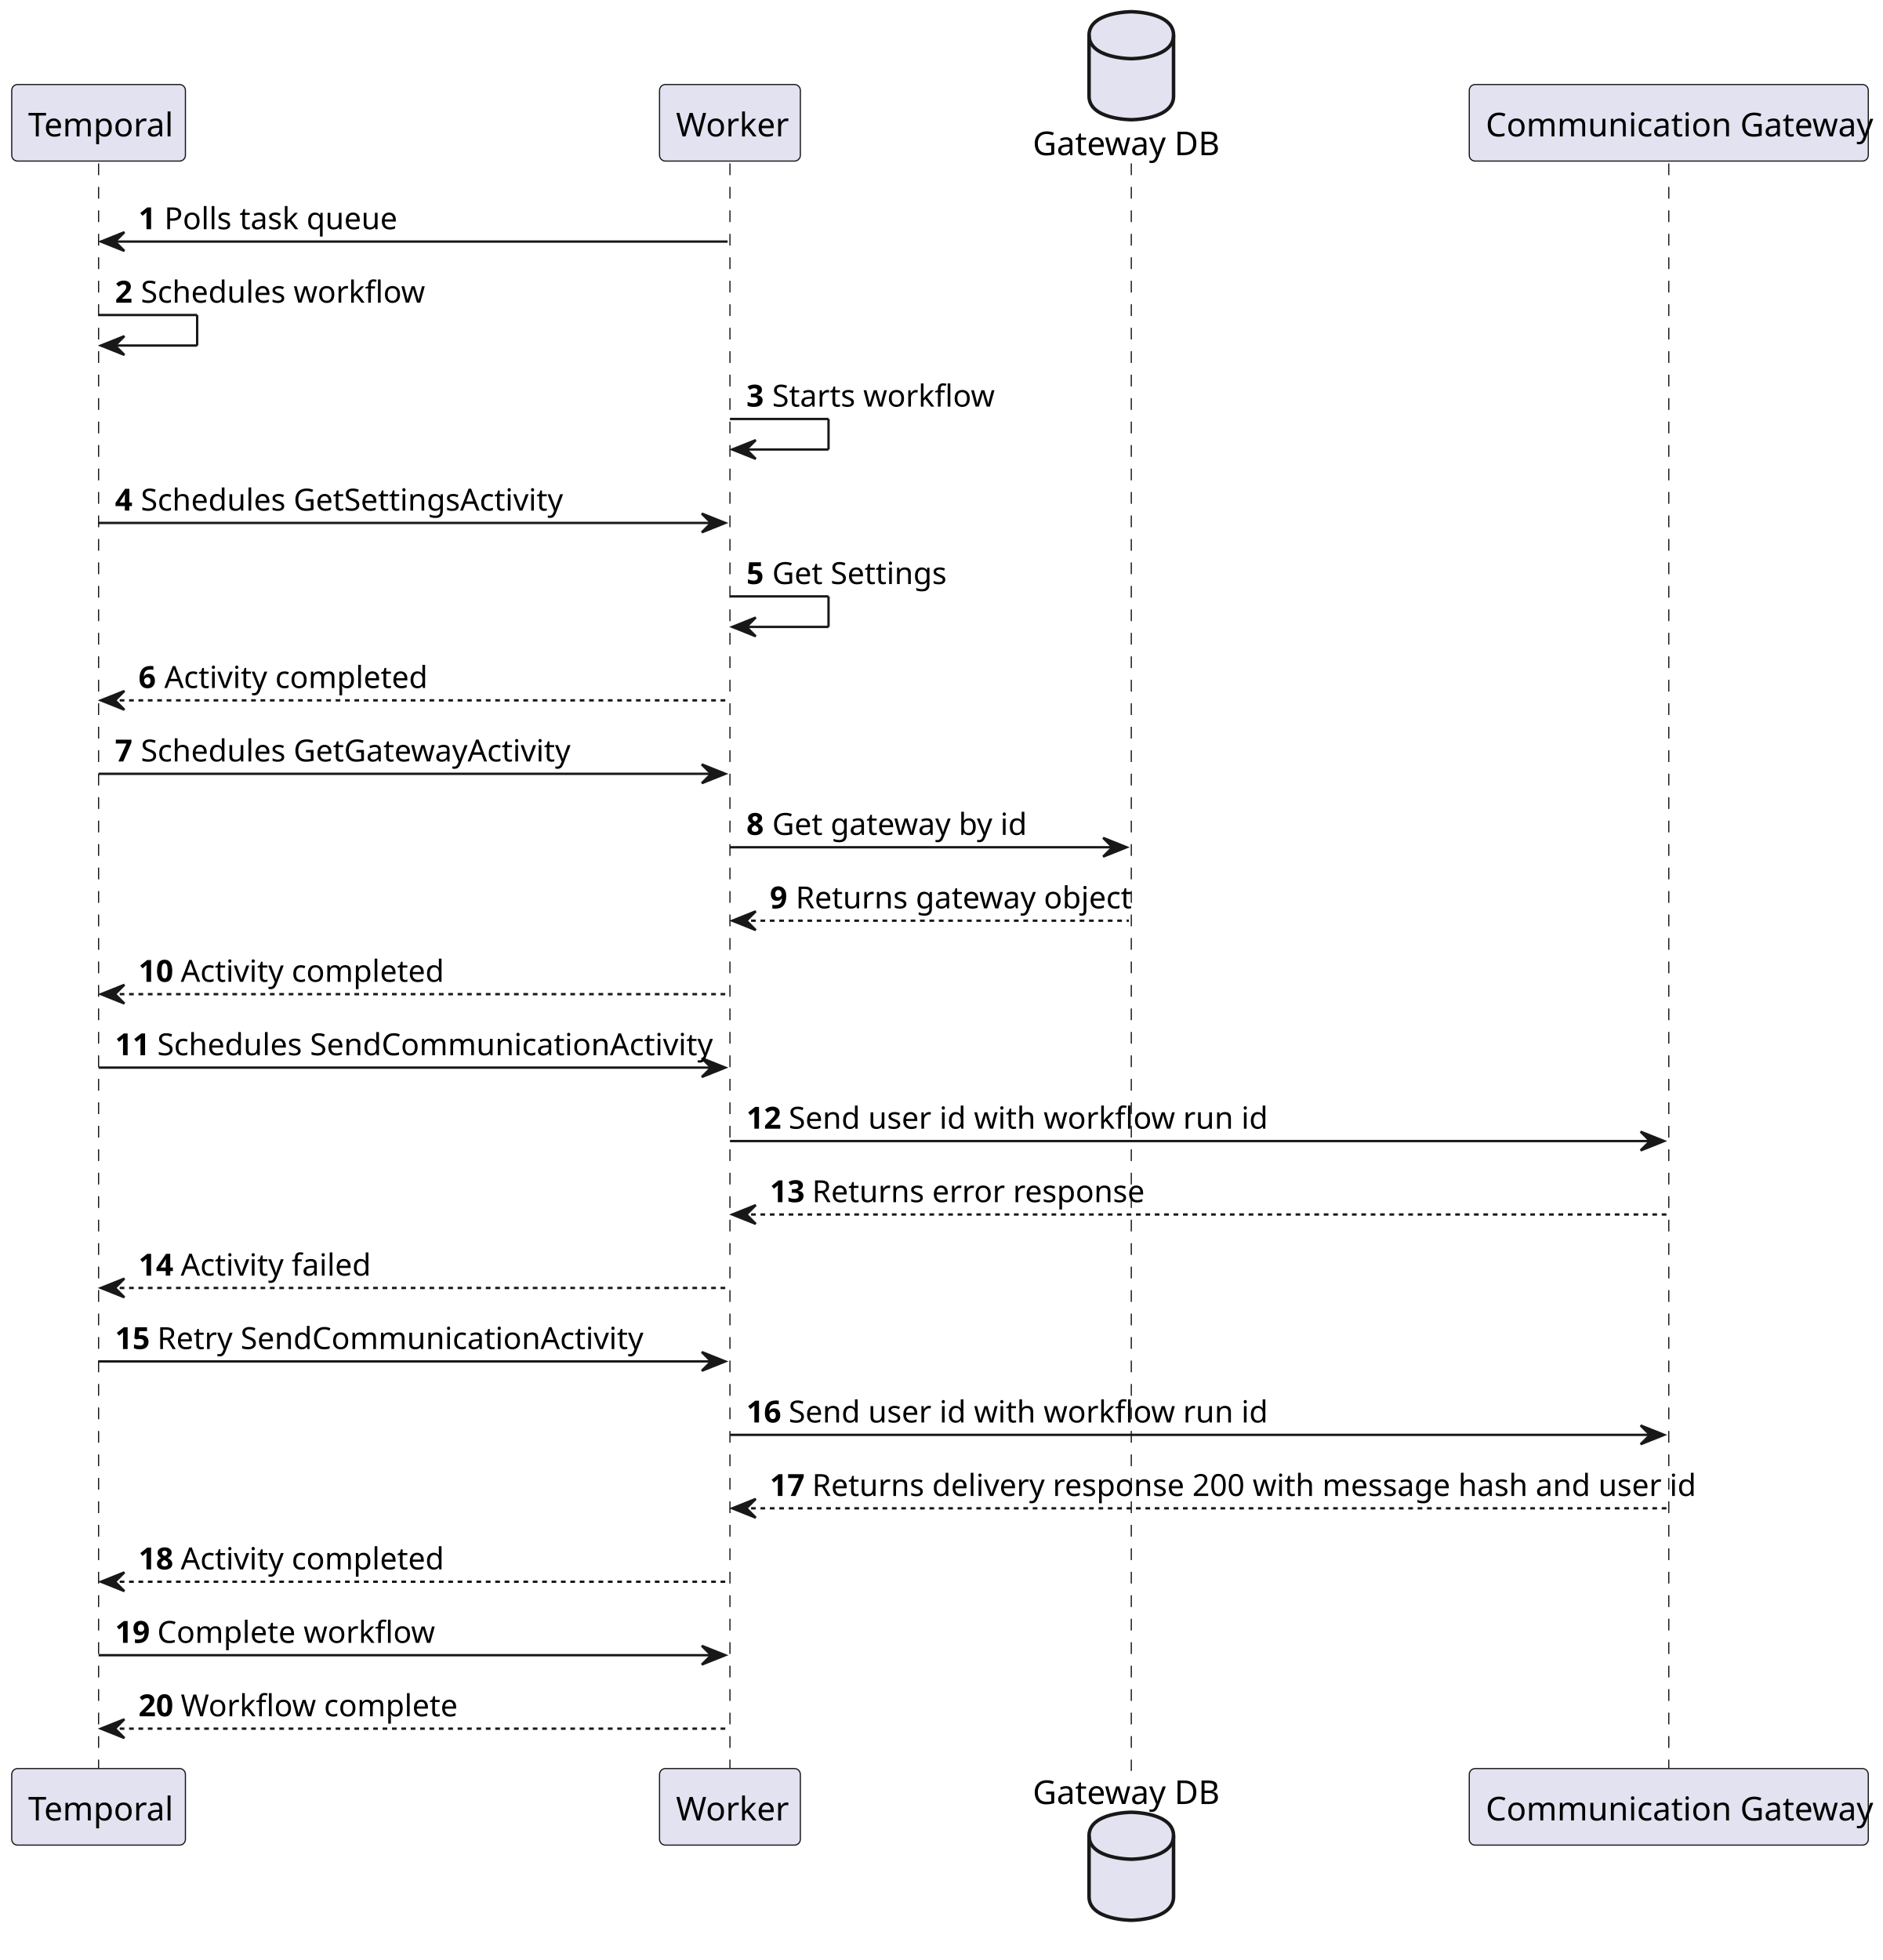
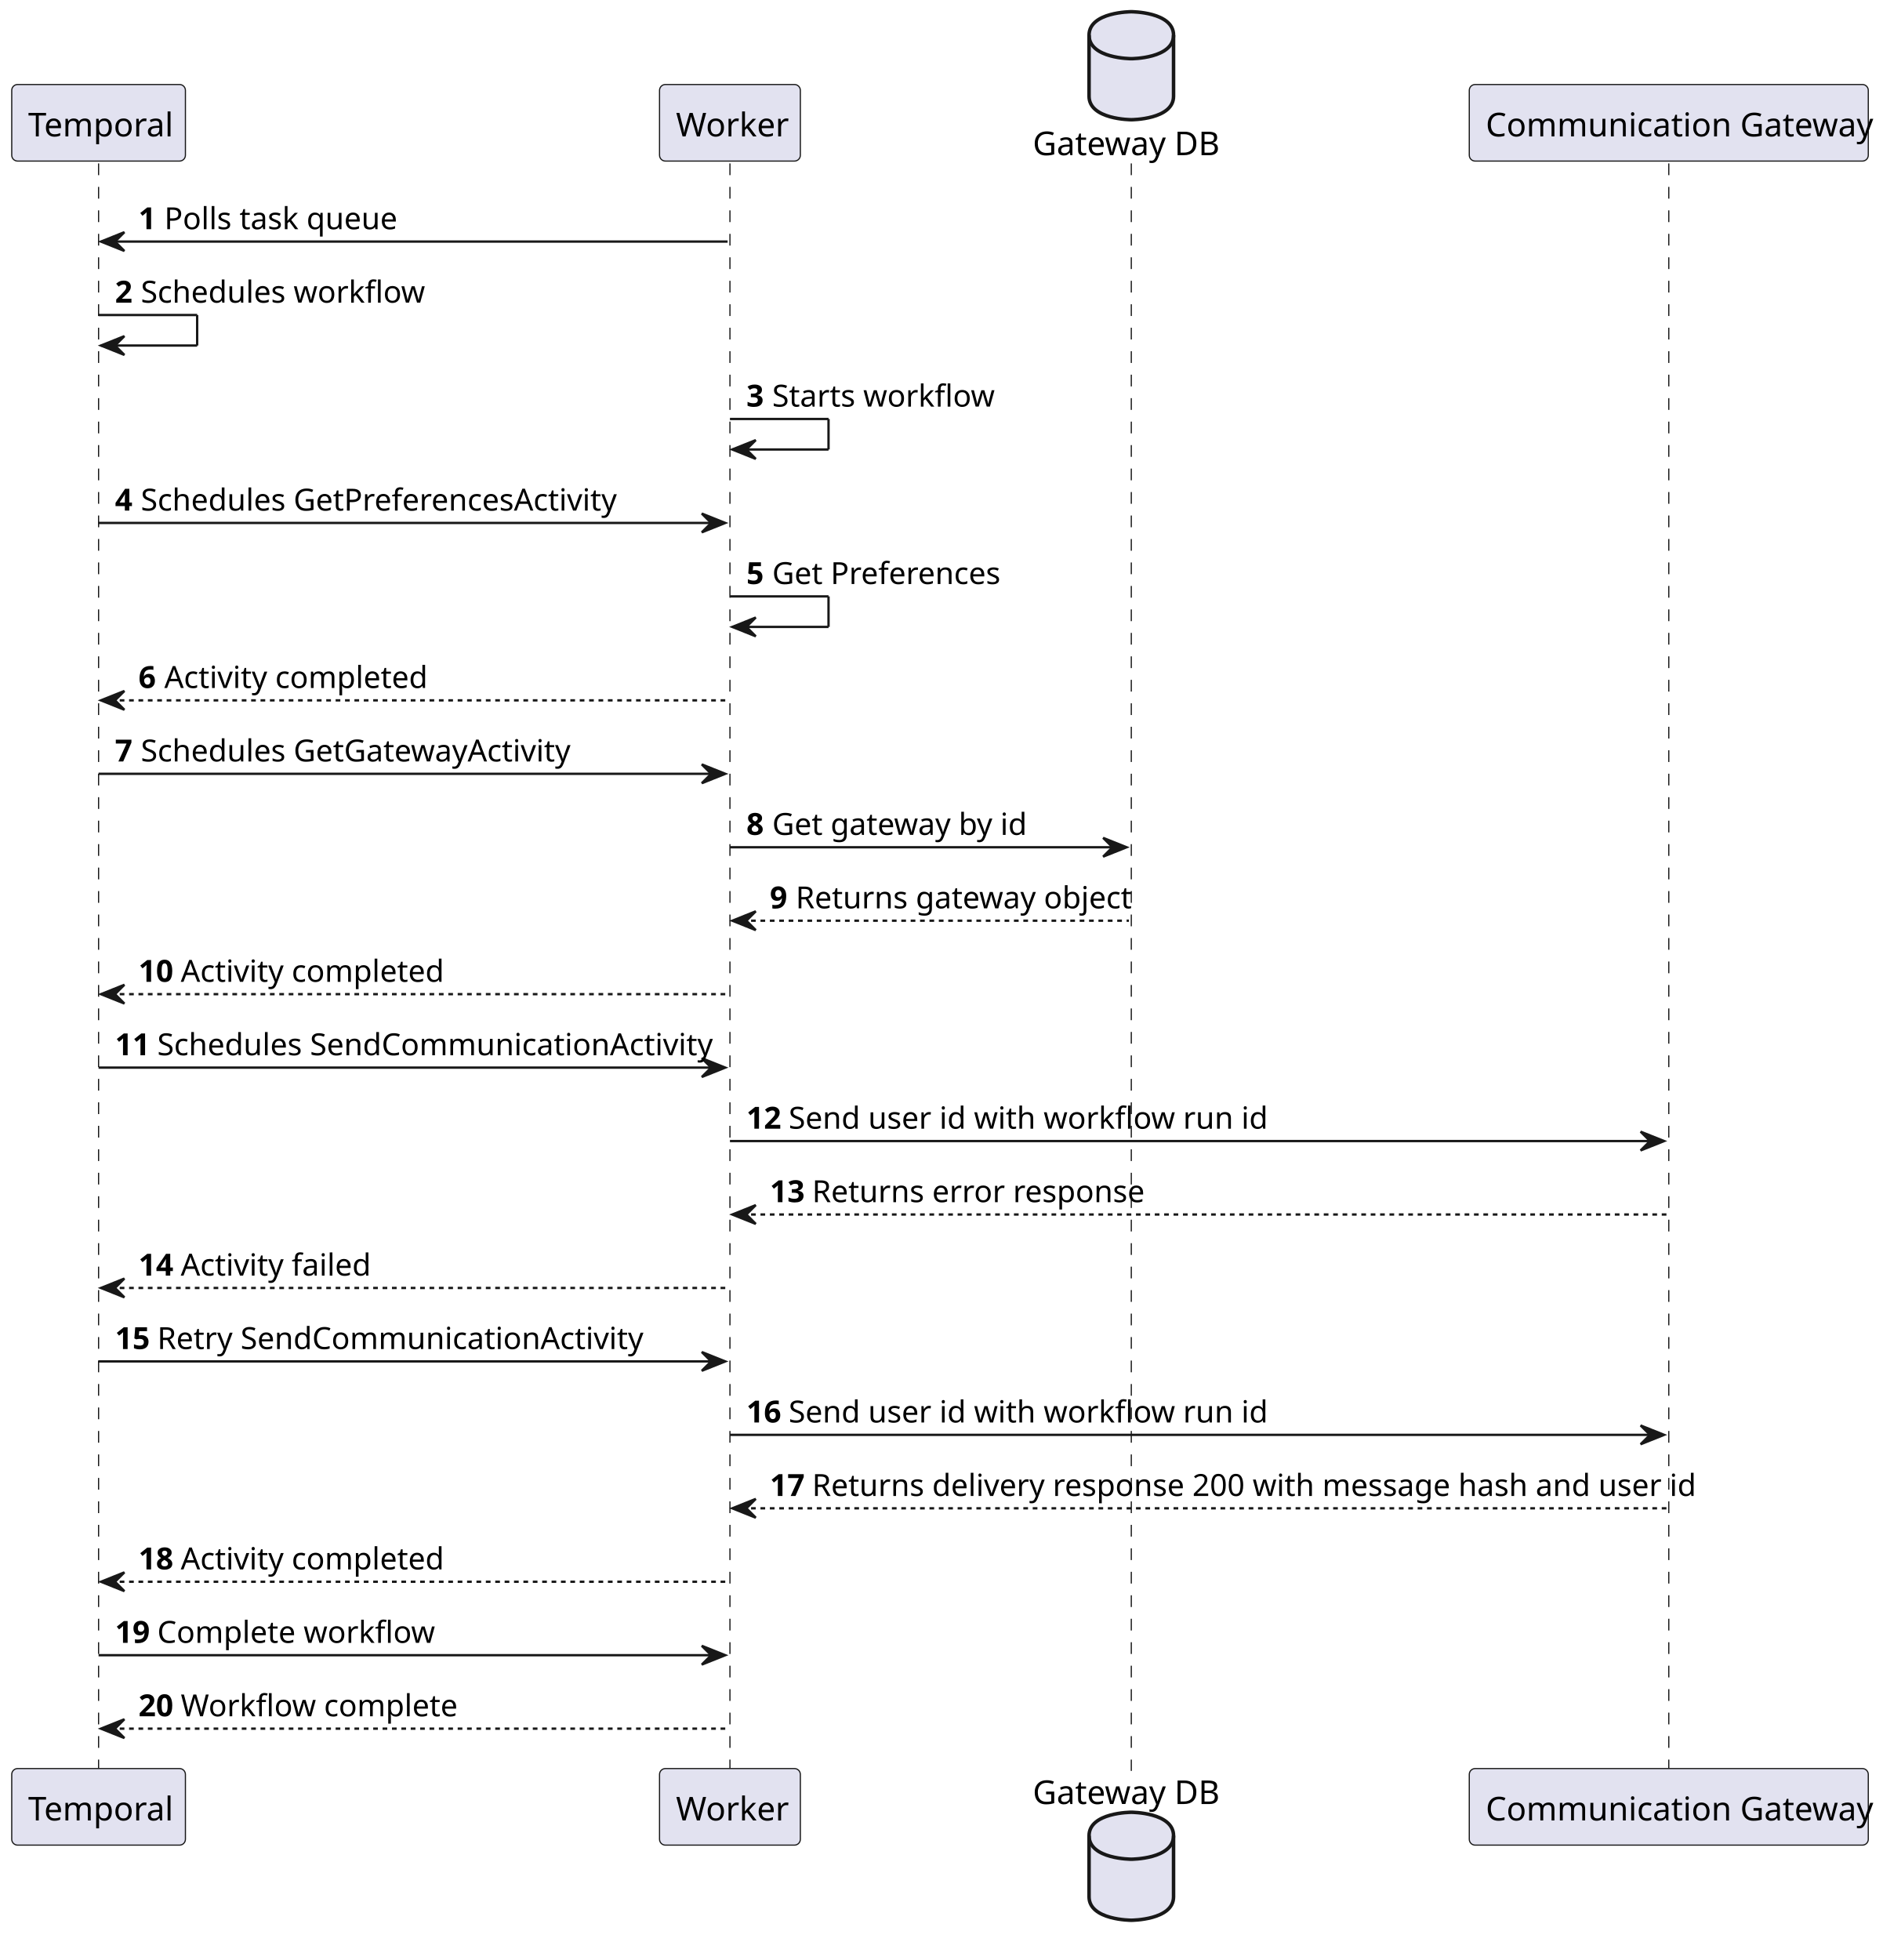
<svg xmlns="http://www.w3.org/2000/svg" contentStyleType="text/css" height="835px" preserveAspectRatio="none" style="width:802px;height:835px;background:#FFFFFF;" version="1.1" viewBox="0 0 802 835" width="802px" zoomAndPan="magnify">
  <defs />
  <g>
    <line style="stroke:#181818;stroke-width:0.5;stroke-dasharray:5.0,5.0;" x1="42" x2="42" y1="69.621" y2="754.441" />
    <line style="stroke:#181818;stroke-width:0.5;stroke-dasharray:5.0,5.0;" x1="311" x2="311" y1="69.621" y2="754.441" />
    <line style="stroke:#181818;stroke-width:0.5;stroke-dasharray:5.0,5.0;" x1="482" x2="482" y1="69.621" y2="754.441" />
    <line style="stroke:#181818;stroke-width:0.5;stroke-dasharray:5.0,5.0;" x1="711" x2="711" y1="69.621" y2="754.441" />
    <rect fill="#E2E2F0" height="32.621" rx="2.5" ry="2.5" style="stroke:#181818;stroke-width:0.5;" width="74" x="5" y="36" />
    <text fill="#000000" font-family="sans-serif" font-size="14" lengthAdjust="spacing" textLength="60" x="12" y="58.107">Temporal</text>
    <rect fill="#E2E2F0" height="32.621" rx="2.5" ry="2.5" style="stroke:#181818;stroke-width:0.5;" width="74" x="5" y="753.441" />
    <text fill="#000000" font-family="sans-serif" font-size="14" lengthAdjust="spacing" textLength="60" x="12" y="775.549">Temporal</text>
    <rect fill="#E2E2F0" height="32.621" rx="2.5" ry="2.5" style="stroke:#181818;stroke-width:0.5;" width="60" x="281" y="36" />
    <text fill="#000000" font-family="sans-serif" font-size="14" lengthAdjust="spacing" textLength="46" x="288" y="58.107">Worker</text>
    <rect fill="#E2E2F0" height="32.621" rx="2.5" ry="2.5" style="stroke:#181818;stroke-width:0.5;" width="60" x="281" y="753.441" />
    <text fill="#000000" font-family="sans-serif" font-size="14" lengthAdjust="spacing" textLength="46" x="288" y="775.549">Worker</text>
    <text fill="#000000" font-family="sans-serif" font-size="14" lengthAdjust="spacing" textLength="78" x="440" y="66.107">Gateway DB</text>
    <path d="M464,15 C464,5 482,5 482,5 C482,5 500,5 500,15 L500,41 C500,51 482,51 482,51 C482,51 464,51 464,41 L464,15 " fill="#E2E2F0" style="stroke:#181818;stroke-width:1.5;" />
    <path d="M464,15 C464,25 482,25 482,25 C482,25 500,25 500,15 " fill="none" style="stroke:#181818;stroke-width:1.5;" />
    <text fill="#000000" font-family="sans-serif" font-size="14" lengthAdjust="spacing" textLength="78" x="440" y="768.549">Gateway DB</text>
    <path d="M464,782.062 C464,772.062 482,772.062 482,772.062 C482,772.062 500,772.062 500,782.062 L500,808.062 C500,818.062 482,818.062 482,818.062 C482,818.062 464,818.062 464,808.062 L464,782.062 " fill="#E2E2F0" style="stroke:#181818;stroke-width:1.5;" />
    <path d="M464,782.062 C464,792.062 482,792.062 482,792.062 C482,792.062 500,792.062 500,782.062 " fill="none" style="stroke:#181818;stroke-width:1.5;" />
    <rect fill="#E2E2F0" height="32.621" rx="2.5" ry="2.5" style="stroke:#181818;stroke-width:0.5;" width="170" x="626" y="36" />
    <text fill="#000000" font-family="sans-serif" font-size="14" lengthAdjust="spacing" textLength="156" x="633" y="58.107">Communication Gateway</text>
    <rect fill="#E2E2F0" height="32.621" rx="2.5" ry="2.5" style="stroke:#181818;stroke-width:0.5;" width="170" x="626" y="753.441" />
    <text fill="#000000" font-family="sans-serif" font-size="14" lengthAdjust="spacing" textLength="156" x="633" y="775.549">Communication Gateway</text>
    <polygon fill="#181818" points="53,98.912,43,102.912,53,106.912,49,102.912" style="stroke:#181818;stroke-width:1.0;" />
    <line style="stroke:#181818;stroke-width:1.0;" x1="47" x2="310" y1="102.912" y2="102.912" />
    <text fill="#000000" font-family="sans-serif" font-size="13" font-weight="bold" lengthAdjust="spacing" textLength="7" x="59" y="97.649">1</text>
    <text fill="#000000" font-family="sans-serif" font-size="13" lengthAdjust="spacing" textLength="97" x="70" y="97.649">Polls task queue</text>
    <line style="stroke:#181818;stroke-width:1.0;" x1="42" x2="84" y1="134.203" y2="134.203" />
    <line style="stroke:#181818;stroke-width:1.0;" x1="84" x2="84" y1="134.203" y2="147.203" />
    <line style="stroke:#181818;stroke-width:1.0;" x1="43" x2="84" y1="147.203" y2="147.203" />
    <polygon fill="#181818" points="53,143.203,43,147.203,53,151.203,49,147.203" style="stroke:#181818;stroke-width:1.0;" />
    <text fill="#000000" font-family="sans-serif" font-size="13" font-weight="bold" lengthAdjust="spacing" textLength="7" x="49" y="128.94">2</text>
    <text fill="#000000" font-family="sans-serif" font-size="13" lengthAdjust="spacing" textLength="114" x="60" y="128.94">Schedules workflow</text>
    <line style="stroke:#181818;stroke-width:1.0;" x1="311" x2="353" y1="178.494" y2="178.494" />
    <line style="stroke:#181818;stroke-width:1.0;" x1="353" x2="353" y1="178.494" y2="191.494" />
    <line style="stroke:#181818;stroke-width:1.0;" x1="312" x2="353" y1="191.494" y2="191.494" />
    <polygon fill="#181818" points="322,187.494,312,191.494,322,195.494,318,191.494" style="stroke:#181818;stroke-width:1.0;" />
    <text fill="#000000" font-family="sans-serif" font-size="13" font-weight="bold" lengthAdjust="spacing" textLength="7" x="318" y="173.231">3</text>
    <text fill="#000000" font-family="sans-serif" font-size="13" lengthAdjust="spacing" textLength="88" x="329" y="173.231">Starts workflow</text>
    <polygon fill="#181818" points="299,218.785,309,222.785,299,226.785,303,222.785" style="stroke:#181818;stroke-width:1.0;" />
    <line style="stroke:#181818;stroke-width:1.0;" x1="42" x2="305" y1="222.785" y2="222.785" />
    <text fill="#000000" font-family="sans-serif" font-size="13" font-weight="bold" lengthAdjust="spacing" textLength="7" x="49" y="217.523">4</text>
-     <text fill="#000000" font-family="sans-serif" font-size="13" lengthAdjust="spacing" textLength="176" x="60" y="217.523">Schedules GetSettingsActivity</text>
+     <text fill="#000000" font-family="sans-serif" font-size="13" lengthAdjust="spacing" textLength="197" x="60" y="217.523">Schedules GetPreferencesActivity</text>
    <line style="stroke:#181818;stroke-width:1.0;" x1="311" x2="353" y1="254.076" y2="254.076" />
    <line style="stroke:#181818;stroke-width:1.0;" x1="353" x2="353" y1="254.076" y2="267.076" />
    <line style="stroke:#181818;stroke-width:1.0;" x1="312" x2="353" y1="267.076" y2="267.076" />
    <polygon fill="#181818" points="322,263.076,312,267.076,322,271.076,318,267.076" style="stroke:#181818;stroke-width:1.0;" />
    <text fill="#000000" font-family="sans-serif" font-size="13" font-weight="bold" lengthAdjust="spacing" textLength="7" x="318" y="248.814">5</text>
-     <text fill="#000000" font-family="sans-serif" font-size="13" lengthAdjust="spacing" textLength="73" x="329" y="248.814">Get Settings</text>
+     <text fill="#000000" font-family="sans-serif" font-size="13" lengthAdjust="spacing" textLength="94" x="329" y="248.814">Get Preferences</text>
    <polygon fill="#181818" points="53,294.367,43,298.367,53,302.367,49,298.367" style="stroke:#181818;stroke-width:1.0;" />
    <line style="stroke:#181818;stroke-width:1.0;stroke-dasharray:2.0,2.0;" x1="47" x2="310" y1="298.367" y2="298.367" />
    <text fill="#000000" font-family="sans-serif" font-size="13" font-weight="bold" lengthAdjust="spacing" textLength="7" x="59" y="293.104">6</text>
    <text fill="#000000" font-family="sans-serif" font-size="13" lengthAdjust="spacing" textLength="106" x="70" y="293.104">Activity completed</text>
    <polygon fill="#181818" points="299,325.658,309,329.658,299,333.658,303,329.658" style="stroke:#181818;stroke-width:1.0;" />
    <line style="stroke:#181818;stroke-width:1.0;" x1="42" x2="305" y1="329.658" y2="329.658" />
    <text fill="#000000" font-family="sans-serif" font-size="13" font-weight="bold" lengthAdjust="spacing" textLength="7" x="49" y="324.396">7</text>
    <text fill="#000000" font-family="sans-serif" font-size="13" lengthAdjust="spacing" textLength="179" x="60" y="324.396">Schedules GetGatewayActivity</text>
    <polygon fill="#181818" points="470,356.949,480,360.949,470,364.949,474,360.949" style="stroke:#181818;stroke-width:1.0;" />
    <line style="stroke:#181818;stroke-width:1.0;" x1="311" x2="476" y1="360.949" y2="360.949" />
    <text fill="#000000" font-family="sans-serif" font-size="13" font-weight="bold" lengthAdjust="spacing" textLength="7" x="318" y="355.687">8</text>
    <text fill="#000000" font-family="sans-serif" font-size="13" lengthAdjust="spacing" textLength="105" x="329" y="355.687">Get gateway by id</text>
    <polygon fill="#181818" points="322,388.24,312,392.24,322,396.24,318,392.24" style="stroke:#181818;stroke-width:1.0;" />
    <line style="stroke:#181818;stroke-width:1.0;stroke-dasharray:2.0,2.0;" x1="316" x2="481" y1="392.24" y2="392.24" />
    <text fill="#000000" font-family="sans-serif" font-size="13" font-weight="bold" lengthAdjust="spacing" textLength="7" x="328" y="386.978">9</text>
    <text fill="#000000" font-family="sans-serif" font-size="13" lengthAdjust="spacing" textLength="136" x="339" y="386.978">Returns gateway object</text>
    <polygon fill="#181818" points="53,419.531,43,423.531,53,427.531,49,423.531" style="stroke:#181818;stroke-width:1.0;" />
    <line style="stroke:#181818;stroke-width:1.0;stroke-dasharray:2.0,2.0;" x1="47" x2="310" y1="423.531" y2="423.531" />
    <text fill="#000000" font-family="sans-serif" font-size="13" font-weight="bold" lengthAdjust="spacing" textLength="14" x="59" y="418.269">10</text>
    <text fill="#000000" font-family="sans-serif" font-size="13" lengthAdjust="spacing" textLength="106" x="77" y="418.269">Activity completed</text>
    <polygon fill="#181818" points="299,450.822,309,454.822,299,458.822,303,454.822" style="stroke:#181818;stroke-width:1.0;" />
    <line style="stroke:#181818;stroke-width:1.0;" x1="42" x2="305" y1="454.822" y2="454.822" />
    <text fill="#000000" font-family="sans-serif" font-size="13" font-weight="bold" lengthAdjust="spacing" textLength="14" x="49" y="449.56">11</text>
    <text fill="#000000" font-family="sans-serif" font-size="13" lengthAdjust="spacing" textLength="227" x="67" y="449.56">Schedules SendCommunicationActivity</text>
    <polygon fill="#181818" points="699,482.113,709,486.113,699,490.113,703,486.113" style="stroke:#181818;stroke-width:1.0;" />
    <line style="stroke:#181818;stroke-width:1.0;" x1="311" x2="705" y1="486.113" y2="486.113" />
    <text fill="#000000" font-family="sans-serif" font-size="13" font-weight="bold" lengthAdjust="spacing" textLength="14" x="318" y="480.851">12</text>
    <text fill="#000000" font-family="sans-serif" font-size="13" lengthAdjust="spacing" textLength="189" x="336" y="480.851">Send user id with workflow run id</text>
    <polygon fill="#181818" points="322,513.404,312,517.404,322,521.404,318,517.404" style="stroke:#181818;stroke-width:1.0;" />
    <line style="stroke:#181818;stroke-width:1.0;stroke-dasharray:2.0,2.0;" x1="316" x2="710" y1="517.404" y2="517.404" />
    <text fill="#000000" font-family="sans-serif" font-size="13" font-weight="bold" lengthAdjust="spacing" textLength="14" x="328" y="512.142">13</text>
    <text fill="#000000" font-family="sans-serif" font-size="13" lengthAdjust="spacing" textLength="132" x="346" y="512.142">Returns error response</text>
    <polygon fill="#181818" points="53,544.695,43,548.695,53,552.695,49,548.695" style="stroke:#181818;stroke-width:1.0;" />
    <line style="stroke:#181818;stroke-width:1.0;stroke-dasharray:2.0,2.0;" x1="47" x2="310" y1="548.695" y2="548.695" />
    <text fill="#000000" font-family="sans-serif" font-size="13" font-weight="bold" lengthAdjust="spacing" textLength="14" x="59" y="543.433">14</text>
    <text fill="#000000" font-family="sans-serif" font-size="13" lengthAdjust="spacing" textLength="76" x="77" y="543.433">Activity failed</text>
    <polygon fill="#181818" points="299,575.986,309,579.986,299,583.986,303,579.986" style="stroke:#181818;stroke-width:1.0;" />
    <line style="stroke:#181818;stroke-width:1.0;" x1="42" x2="305" y1="579.986" y2="579.986" />
    <text fill="#000000" font-family="sans-serif" font-size="13" font-weight="bold" lengthAdjust="spacing" textLength="14" x="49" y="574.724">15</text>
    <text fill="#000000" font-family="sans-serif" font-size="13" lengthAdjust="spacing" textLength="197" x="67" y="574.724">Retry SendCommunicationActivity</text>
    <polygon fill="#181818" points="699,607.277,709,611.277,699,615.277,703,611.277" style="stroke:#181818;stroke-width:1.0;" />
    <line style="stroke:#181818;stroke-width:1.0;" x1="311" x2="705" y1="611.277" y2="611.277" />
    <text fill="#000000" font-family="sans-serif" font-size="13" font-weight="bold" lengthAdjust="spacing" textLength="14" x="318" y="606.015">16</text>
    <text fill="#000000" font-family="sans-serif" font-size="13" lengthAdjust="spacing" textLength="189" x="336" y="606.015">Send user id with workflow run id</text>
    <polygon fill="#181818" points="322,638.568,312,642.568,322,646.568,318,642.568" style="stroke:#181818;stroke-width:1.0;" />
    <line style="stroke:#181818;stroke-width:1.0;stroke-dasharray:2.0,2.0;" x1="316" x2="710" y1="642.568" y2="642.568" />
    <text fill="#000000" font-family="sans-serif" font-size="13" font-weight="bold" lengthAdjust="spacing" textLength="14" x="328" y="637.306">17</text>
    <text fill="#000000" font-family="sans-serif" font-size="13" lengthAdjust="spacing" textLength="358" x="346" y="637.306">Returns delivery response 200 with message hash and user id</text>
    <polygon fill="#181818" points="53,669.859,43,673.859,53,677.859,49,673.859" style="stroke:#181818;stroke-width:1.0;" />
    <line style="stroke:#181818;stroke-width:1.0;stroke-dasharray:2.0,2.0;" x1="47" x2="310" y1="673.859" y2="673.859" />
    <text fill="#000000" font-family="sans-serif" font-size="13" font-weight="bold" lengthAdjust="spacing" textLength="14" x="59" y="668.597">18</text>
    <text fill="#000000" font-family="sans-serif" font-size="13" lengthAdjust="spacing" textLength="106" x="77" y="668.597">Activity completed</text>
    <polygon fill="#181818" points="299,701.15,309,705.15,299,709.15,303,705.15" style="stroke:#181818;stroke-width:1.0;" />
    <line style="stroke:#181818;stroke-width:1.0;" x1="42" x2="305" y1="705.15" y2="705.15" />
    <text fill="#000000" font-family="sans-serif" font-size="13" font-weight="bold" lengthAdjust="spacing" textLength="14" x="49" y="699.888">19</text>
    <text fill="#000000" font-family="sans-serif" font-size="13" lengthAdjust="spacing" textLength="108" x="67" y="699.888">Complete workflow</text>
    <polygon fill="#181818" points="53,732.441,43,736.441,53,740.441,49,736.441" style="stroke:#181818;stroke-width:1.0;" />
    <line style="stroke:#181818;stroke-width:1.0;stroke-dasharray:2.0,2.0;" x1="47" x2="310" y1="736.441" y2="736.441" />
    <text fill="#000000" font-family="sans-serif" font-size="13" font-weight="bold" lengthAdjust="spacing" textLength="14" x="59" y="731.179">20</text>
    <text fill="#000000" font-family="sans-serif" font-size="13" lengthAdjust="spacing" textLength="110" x="77" y="731.179">Workflow complete</text>
  </g>
</svg>
